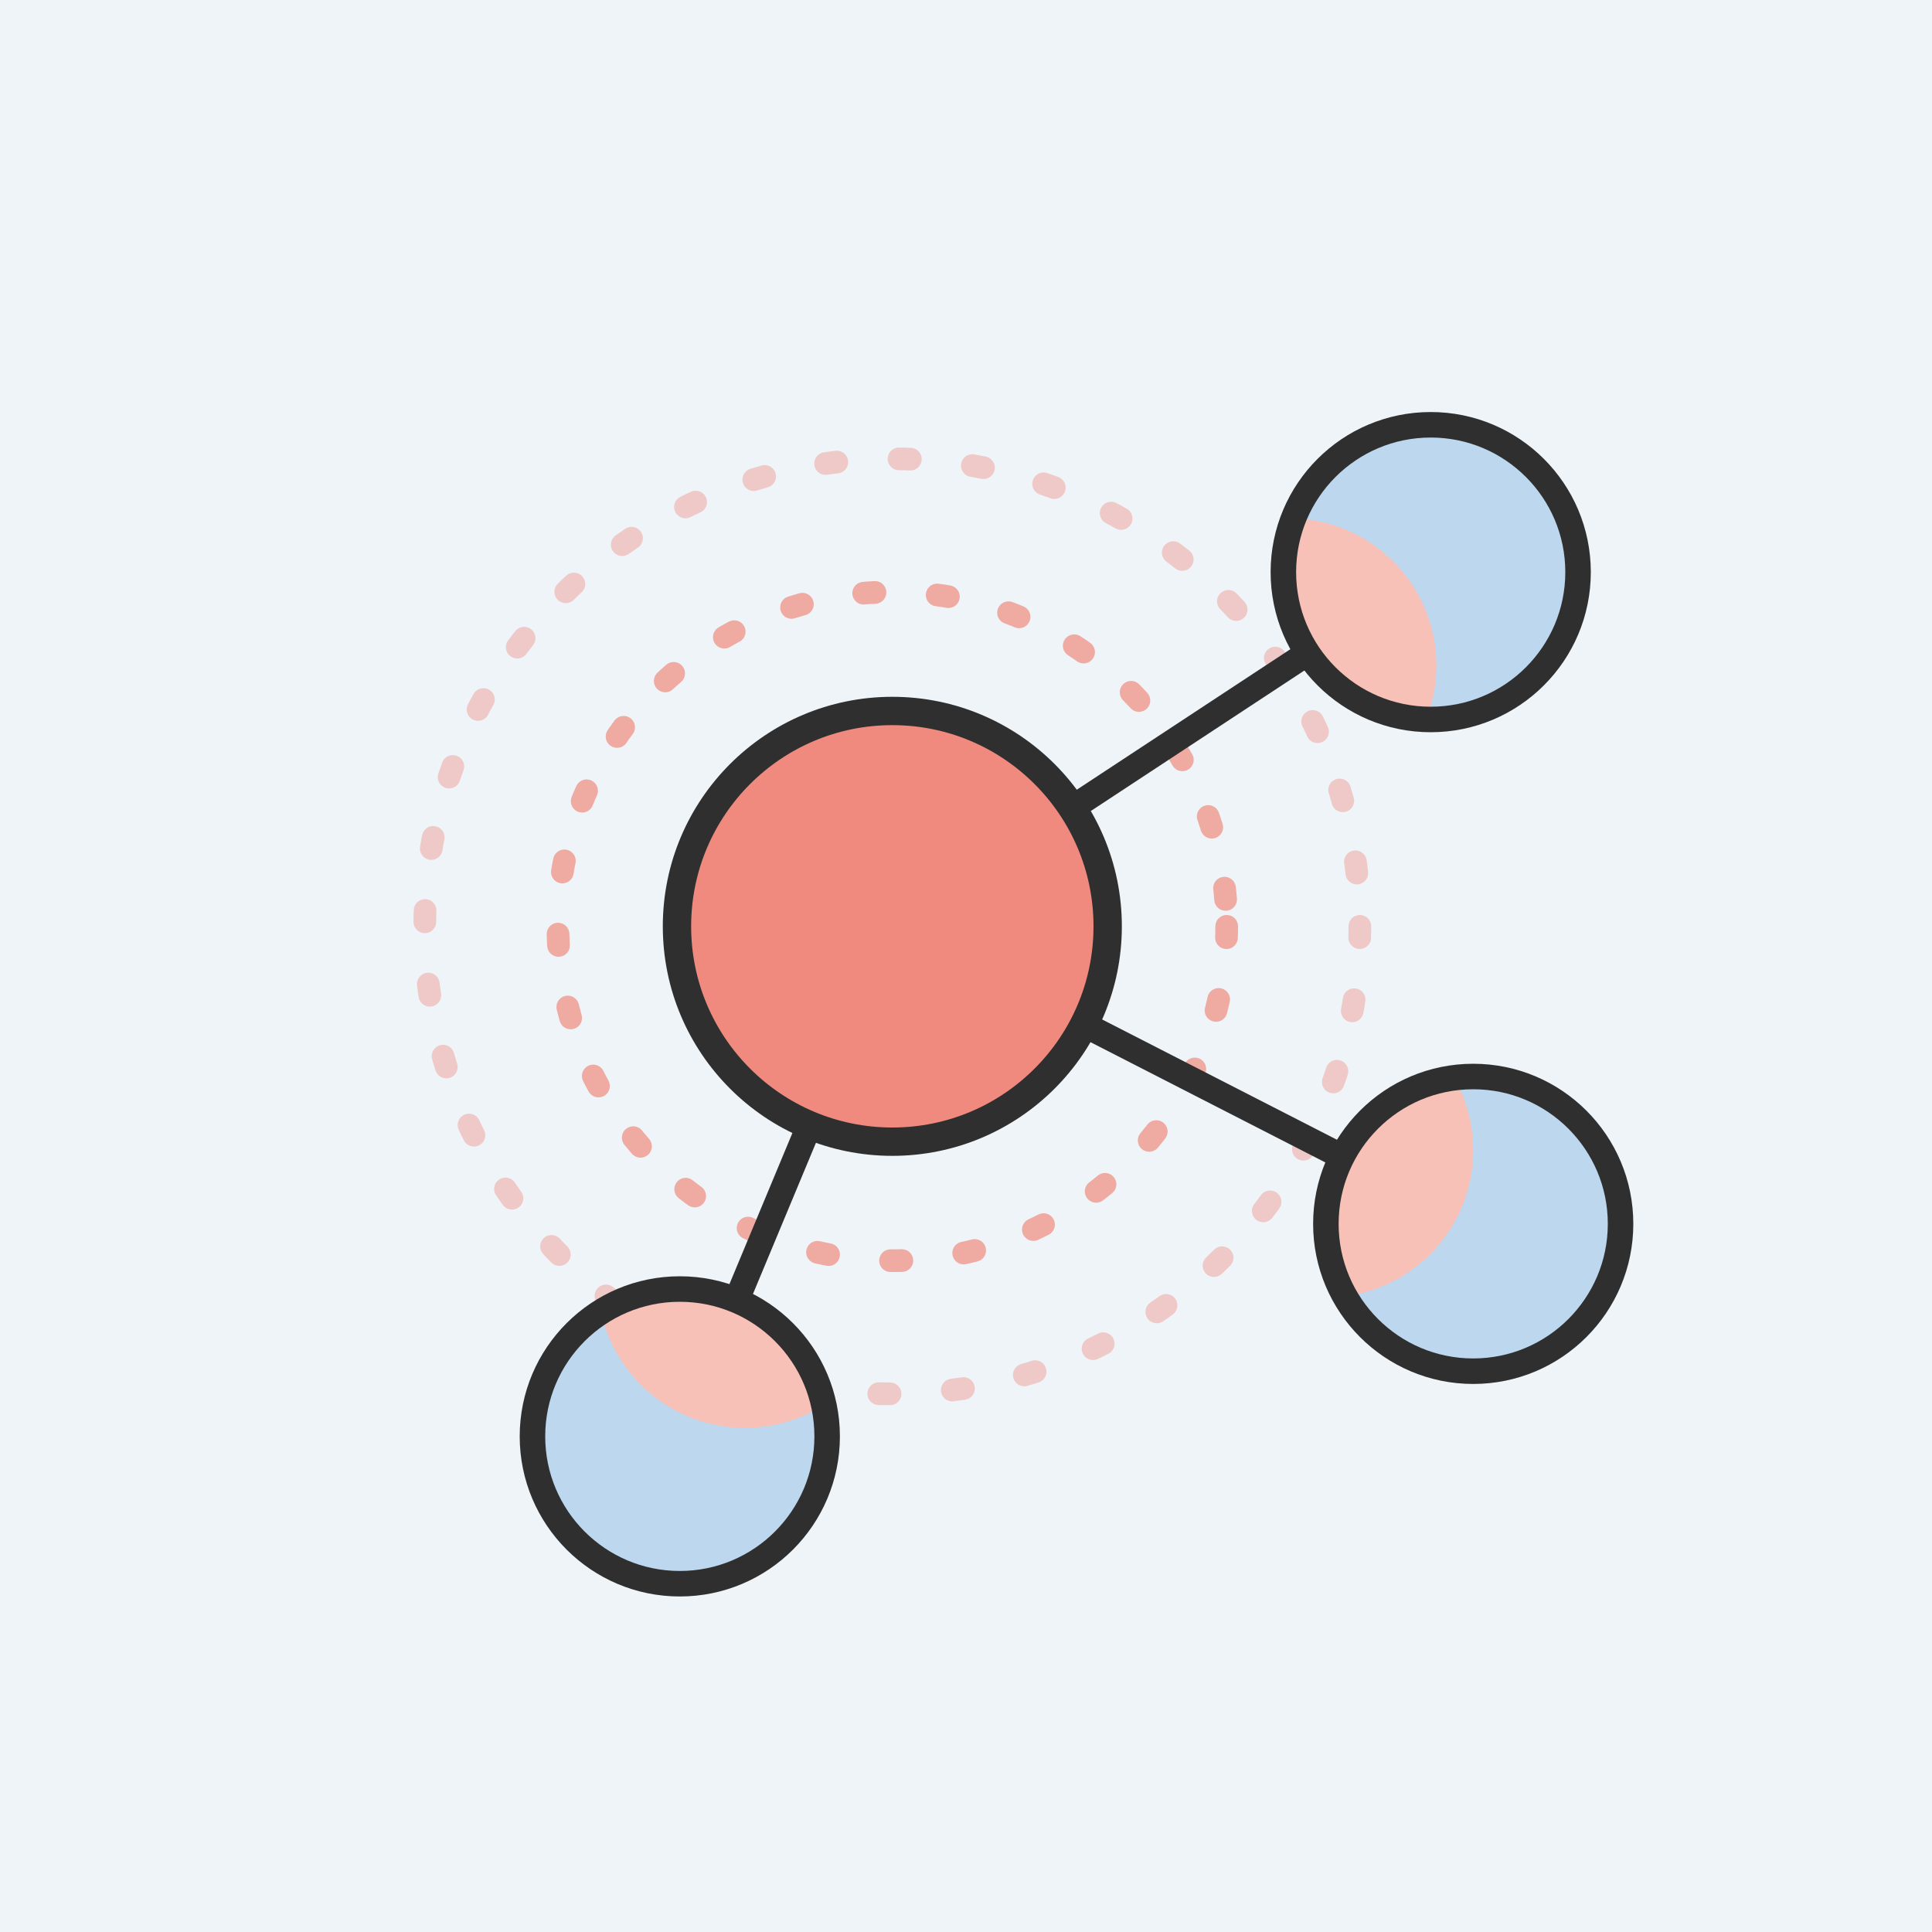
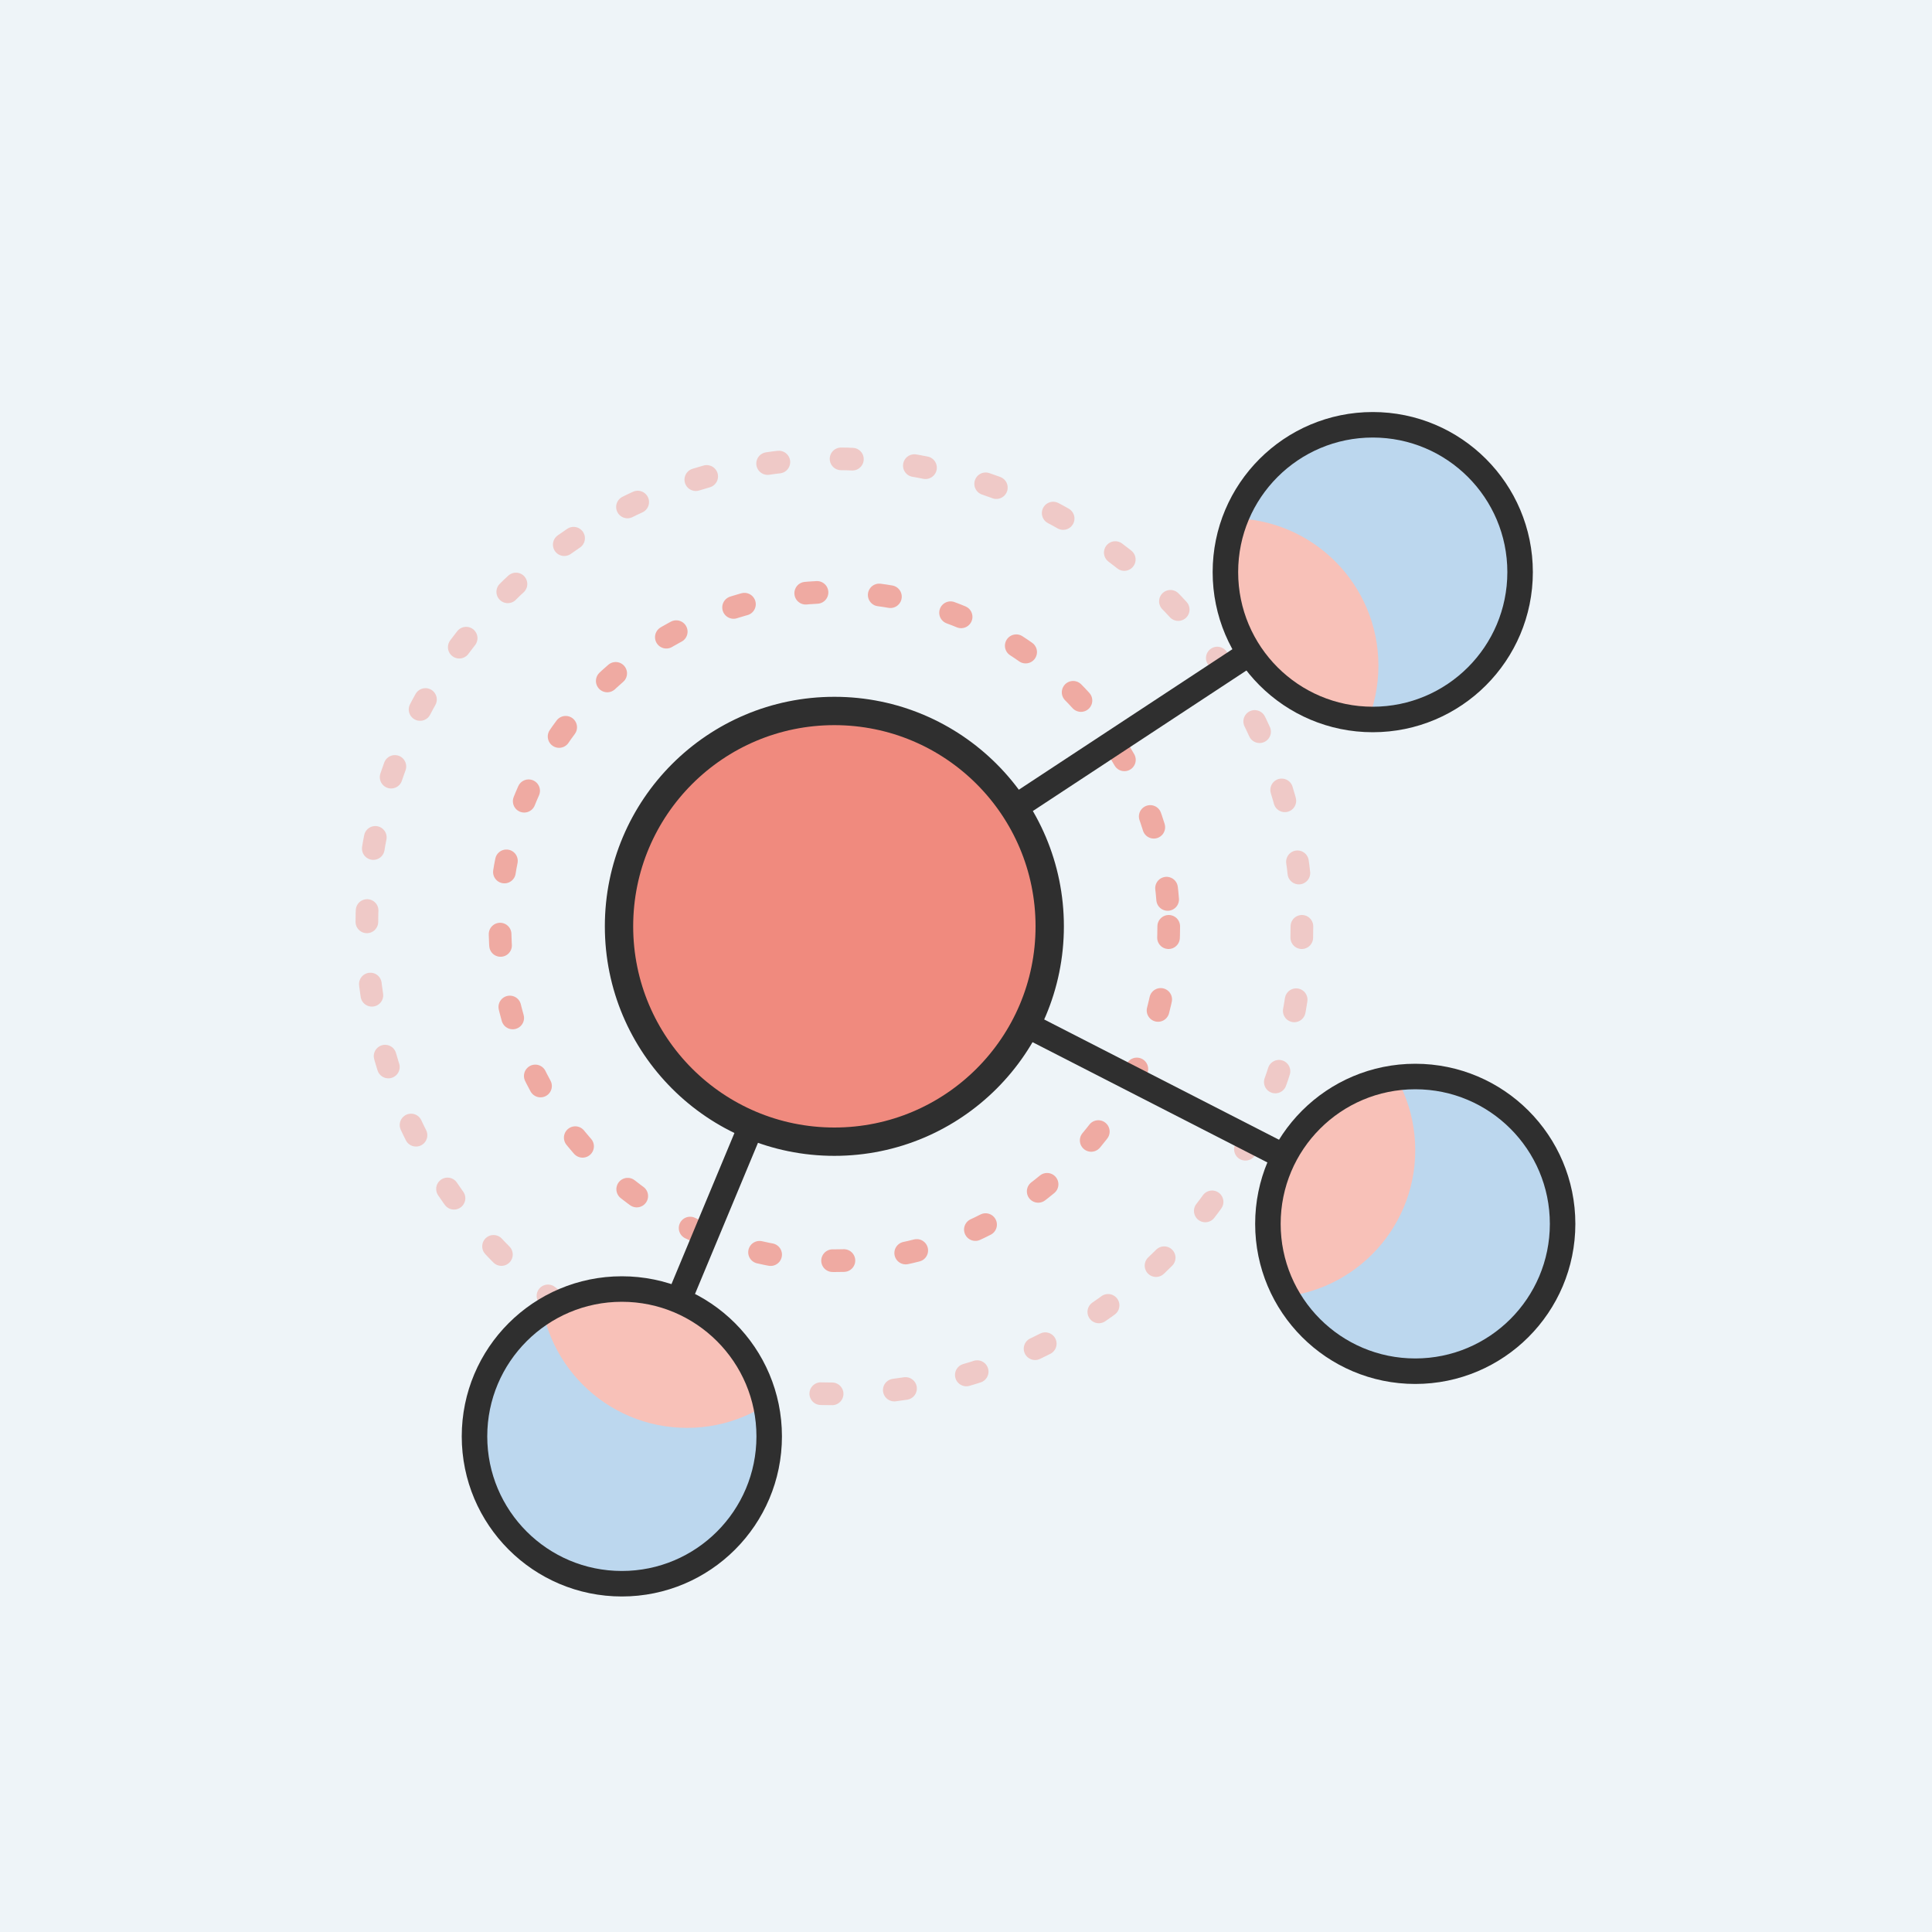
<svg xmlns="http://www.w3.org/2000/svg" viewBox="0 0 600 600" width="600" height="600" role="img" aria-label="A treated unit spilling over onto its neighbors">
  <defs>
    <clipPath id="a">
      <circle cx="440" cy="175" r="52" />
    </clipPath>
    <clipPath id="b">
      <circle cx="455" cy="405" r="52" />
    </clipPath>
    <clipPath id="c">
      <circle cx="175" cy="480" r="52" />
    </clipPath>
  </defs>
  <rect width="600" height="600" fill="#eef4f8" />
-   <g transform="translate(300 300) scale(0.88) translate(-276 -314)">
+   <g transform="translate(282 300) scale(0.88) translate(-276 -314)">
    <g fill="none" stroke="#f08a7e" stroke-width="8" stroke-linecap="round" stroke-dasharray="4 22">
      <circle cx="250" cy="300" r="118" opacity=".7" />
      <circle cx="250" cy="300" r="165" opacity=".4" />
    </g>
    <g stroke="#2f2f2f" stroke-width="9" stroke-linecap="round">
      <line x1="250" y1="300" x2="440" y2="175" />
      <line x1="250" y1="300" x2="455" y2="405" />
      <line x1="250" y1="300" x2="175" y2="480" />
    </g>
    <circle cx="440" cy="175" r="52" fill="#bcd7ee" />
    <circle cx="390" cy="208" r="52" fill="#f8c1b8" clip-path="url(#a)" />
    <circle cx="440" cy="175" r="52" fill="none" stroke="#2f2f2f" stroke-width="9" />
    <circle cx="455" cy="405" r="52" fill="#bcd7ee" />
    <circle cx="403" cy="379" r="52" fill="#f8c1b8" clip-path="url(#b)" />
    <circle cx="455" cy="405" r="52" fill="none" stroke="#2f2f2f" stroke-width="9" />
    <circle cx="175" cy="480" r="52" fill="#bcd7ee" />
    <circle cx="198" cy="425" r="52" fill="#f8c1b8" clip-path="url(#c)" />
    <circle cx="175" cy="480" r="52" fill="none" stroke="#2f2f2f" stroke-width="9" />
    <circle cx="250" cy="300" r="76" fill="#f08a7e" stroke="#2f2f2f" stroke-width="10" />
  </g>
</svg>
